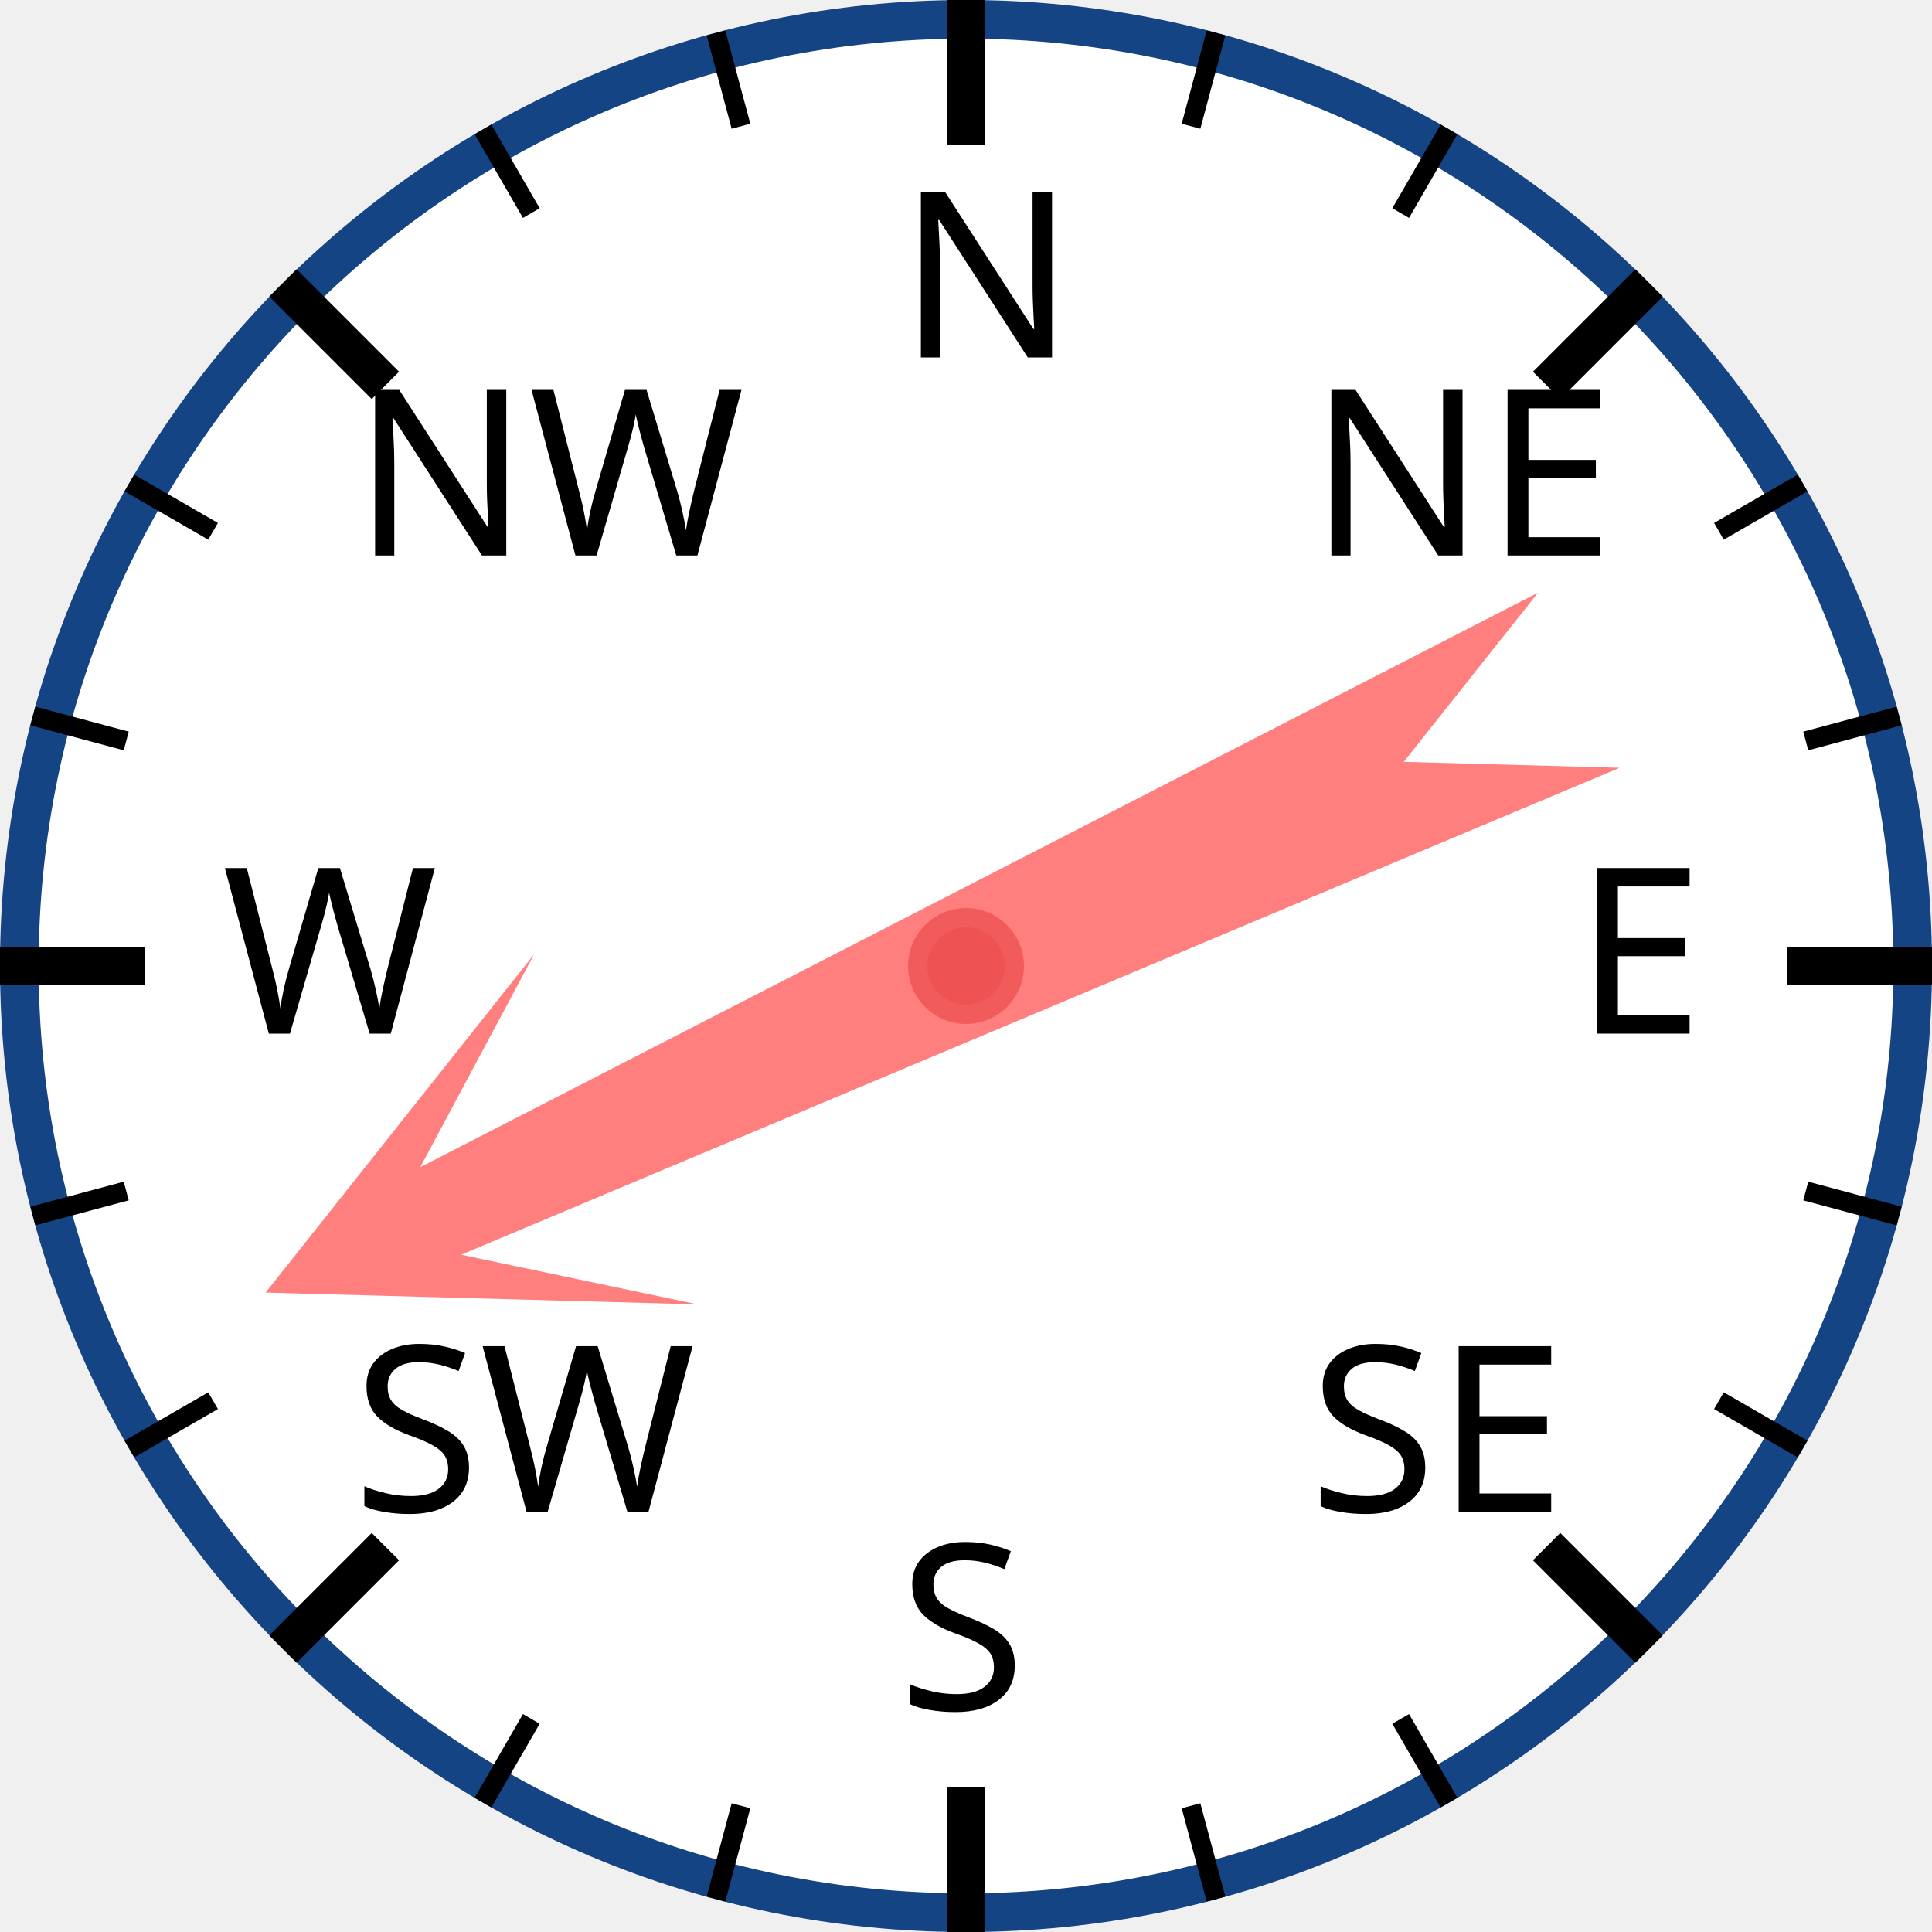
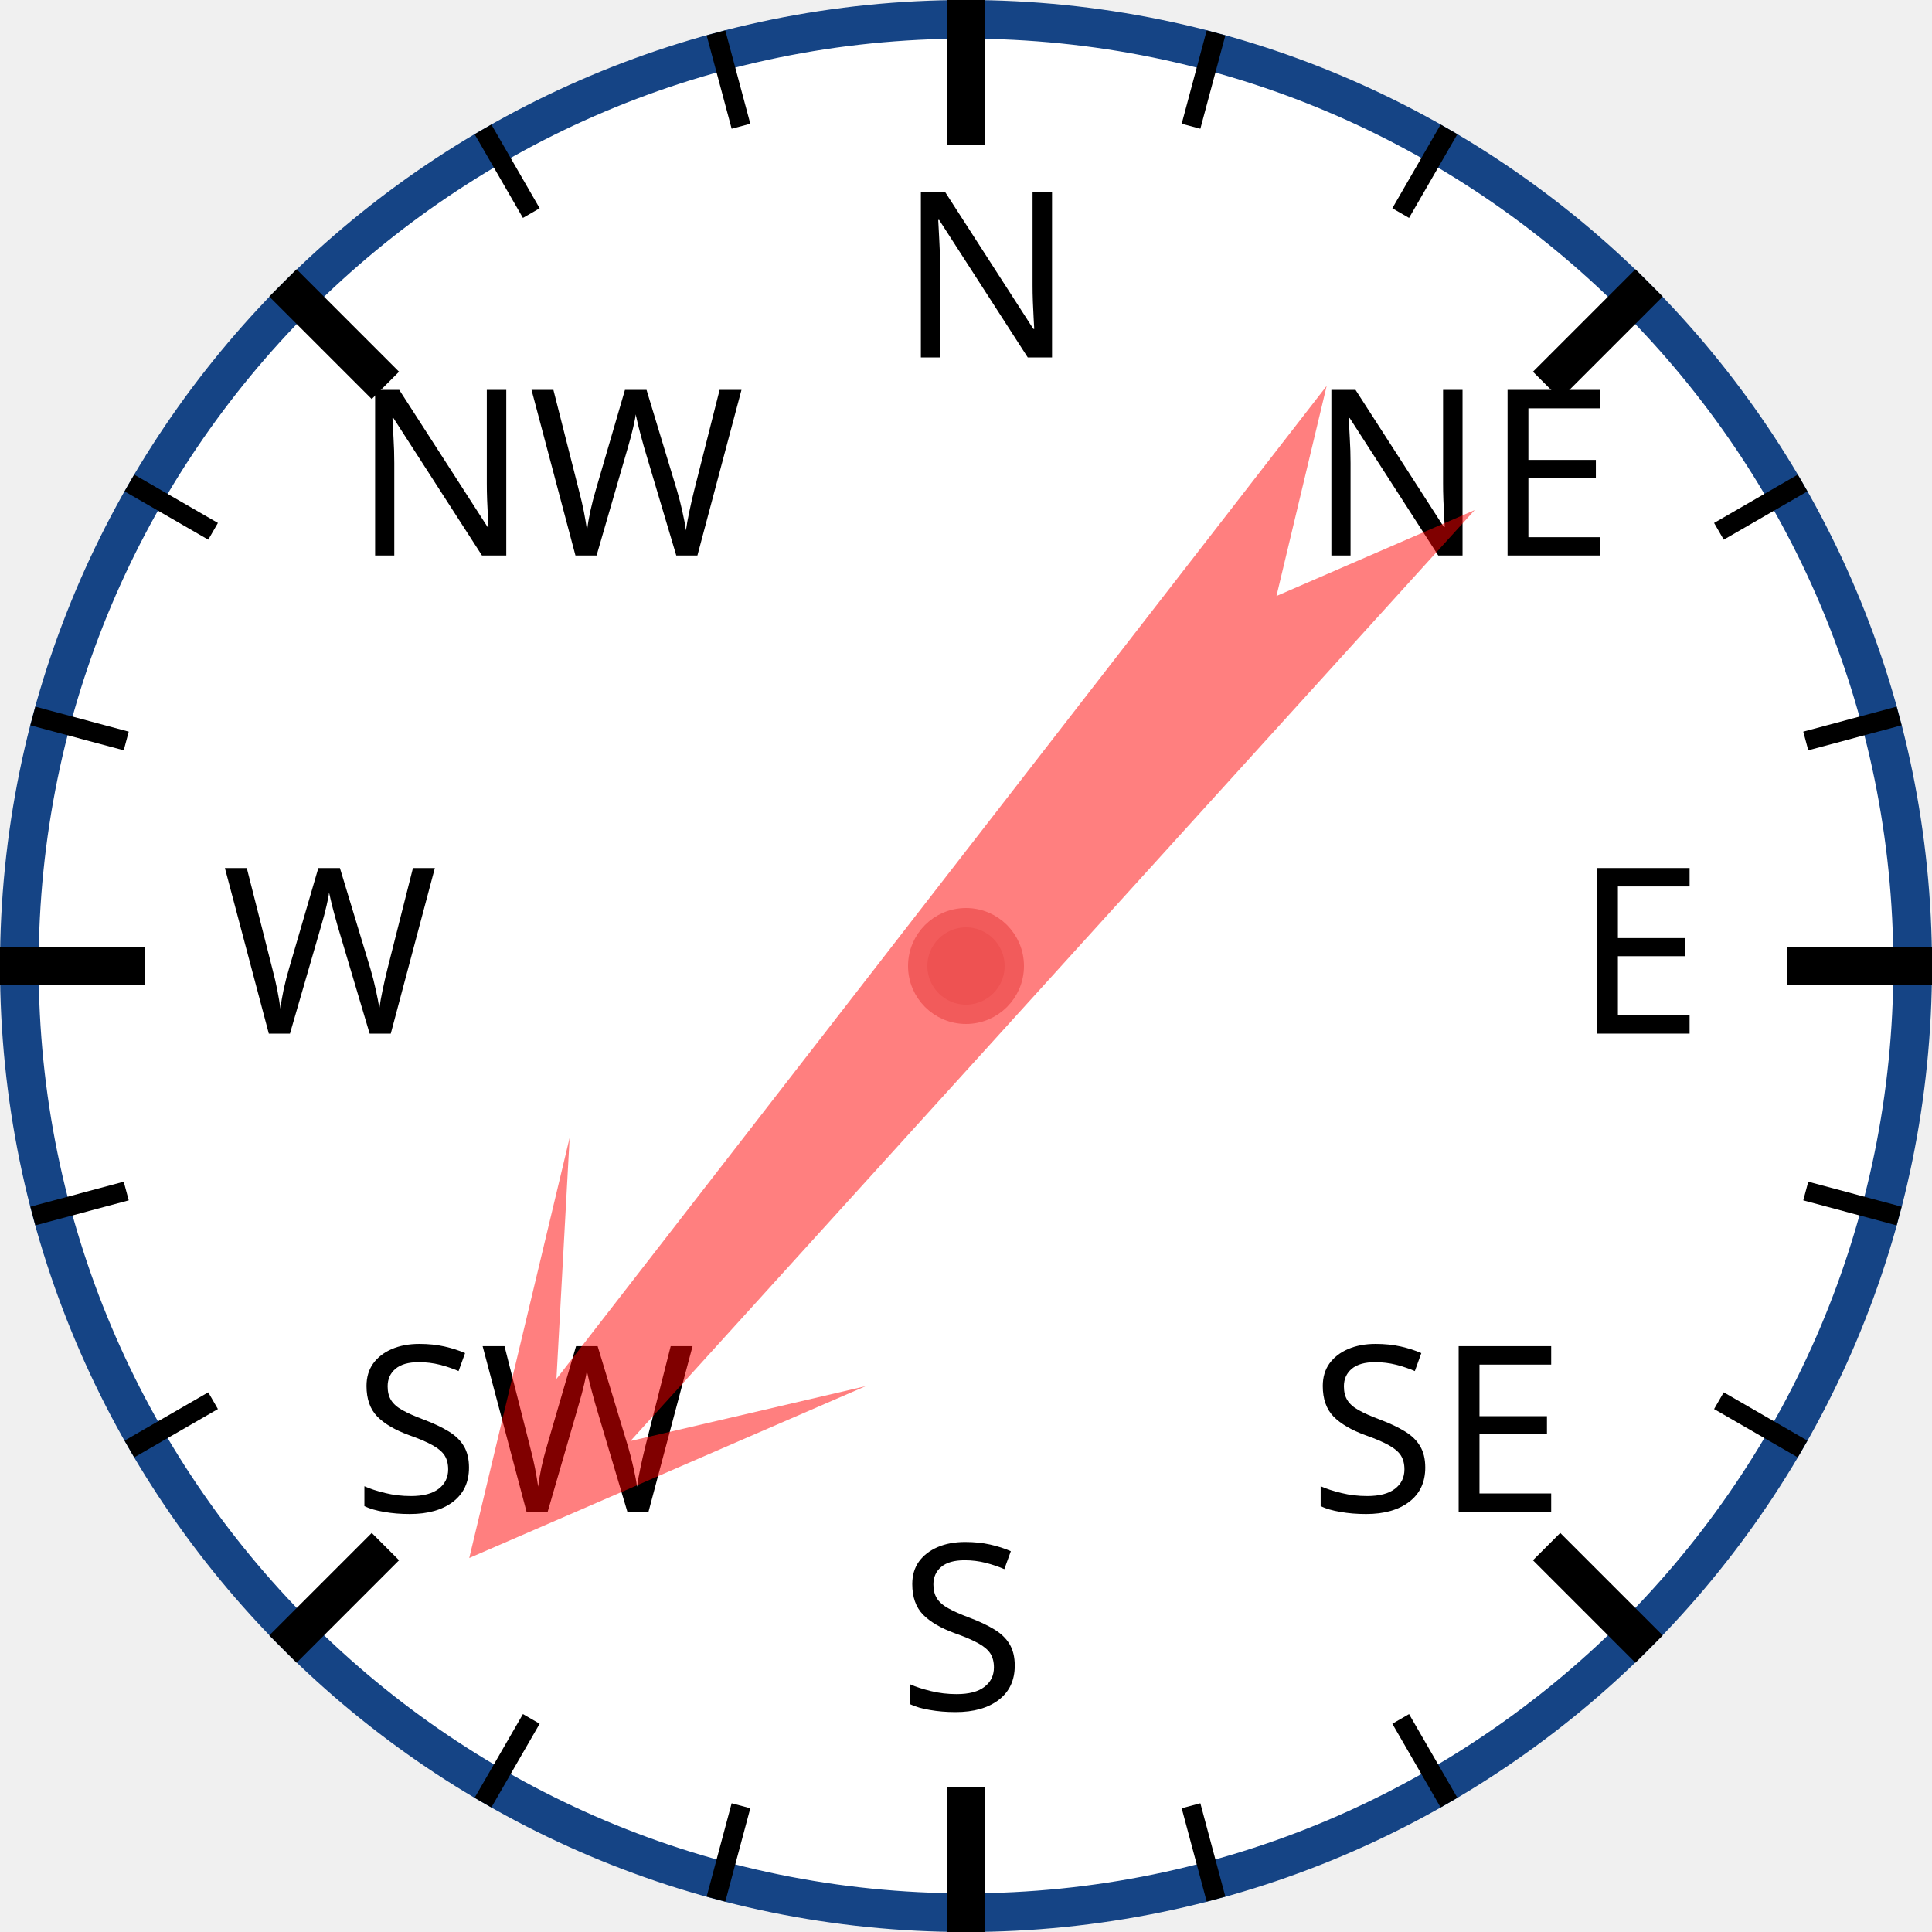
<svg xmlns="http://www.w3.org/2000/svg" width="120px" height="120px" viewBox="0 0 200 200">
  <circle cx="100" cy="100" r="98" style="fill: white; stroke: #154485; stroke-width: 4;" />
  <text x="93.0" y="37.0" style="font-family: sans-serif; font-size: 18pt;">N</text>
  <line x1="100.0" y1="0.0" x2="100.0" y2="15.0" style="stroke: black; stroke-width: 4;" />
  <line x1="74.118" y1="3.407" x2="76.706" y2="13.067" style="stroke: black; stroke-width: 2;" />
  <line x1="50" y1="13.397" x2="55" y2="22.058" style="stroke: black; stroke-width: 2;" />
  <text x="36.503" y="57.503" style="font-family: sans-serif; font-size: 18pt;">NW</text>
  <line x1="29.289" y1="29.289" x2="39.896" y2="39.896" style="stroke: black; stroke-width: 4;" />
  <line x1="13.397" y1="50" x2="22.058" y2="55" style="stroke: black; stroke-width: 2;" />
  <line x1="3.407" y1="74.118" x2="13.067" y2="76.706" style="stroke: black; stroke-width: 2;" />
  <text x="23.0" y="107.0" style="font-family: sans-serif; font-size: 18pt;">W</text>
  <line x1="0.0" y1="100.0" x2="15.0" y2="100.0" style="stroke: black; stroke-width: 4;" />
  <line x1="3.407" y1="125.882" x2="13.067" y2="123.294" style="stroke: black; stroke-width: 2;" />
  <line x1="13.397" y1="150" x2="22.058" y2="145" style="stroke: black; stroke-width: 2;" />
  <text x="36.503" y="156.497" style="font-family: sans-serif; font-size: 18pt;">SW</text>
  <line x1="29.289" y1="170.711" x2="39.896" y2="160.104" style="stroke: black; stroke-width: 4;" />
  <line x1="50" y1="186.603" x2="55" y2="177.942" style="stroke: black; stroke-width: 2;" />
  <line x1="74.118" y1="196.593" x2="76.706" y2="186.933" style="stroke: black; stroke-width: 2;" />
  <text x="93" y="177.0" style="font-family: sans-serif; font-size: 18pt;">S</text>
  <line x1="100" y1="200.0" x2="100" y2="185.0" style="stroke: black; stroke-width: 4;" />
  <line x1="125.882" y1="196.593" x2="123.294" y2="186.933" style="stroke: black; stroke-width: 2;" />
  <line x1="150.0" y1="186.603" x2="145.0" y2="177.942" style="stroke: black; stroke-width: 2;" />
  <text x="135.497" y="156.497" style="font-family: sans-serif; font-size: 18pt;">SE</text>
  <line x1="170.711" y1="170.711" x2="160.104" y2="160.104" style="stroke: black; stroke-width: 4;" />
  <line x1="186.603" y1="150" x2="177.942" y2="145" style="stroke: black; stroke-width: 2;" />
  <line x1="196.593" y1="125.882" x2="186.933" y2="123.294" style="stroke: black; stroke-width: 2;" />
  <text x="163.0" y="107" style="font-family: sans-serif; font-size: 18pt;">E</text>
  <line x1="200.0" y1="100" x2="185.0" y2="100" style="stroke: black; stroke-width: 4;" />
  <line x1="196.593" y1="74.118" x2="186.933" y2="76.706" style="stroke: black; stroke-width: 2;" />
  <line x1="186.603" y1="50" x2="177.942" y2="55" style="stroke: black; stroke-width: 2;" />
  <text x="135.497" y="57.503" style="font-family: sans-serif; font-size: 18pt;">NE</text>
  <line x1="170.711" y1="29.289" x2="160.104" y2="39.896" style="stroke: black; stroke-width: 4;" />
  <line x1="150" y1="13.397" x2="145" y2="22.058" style="stroke: black; stroke-width: 2;" />
  <line x1="125.882" y1="3.407" x2="123.294" y2="13.067" style="stroke: black; stroke-width: 2;" />
-   <polygon points="100 20 120 60 105 40 110 170 100 150 90 170 95 40 80 60" style="fill: red; fill-opacity: 0.5;" transform="rotate(245,100,100)" />
+   <polygon points="100 20 120 60 105 40 110 170 100 150 90 170 95 40 80 60" style="fill: red; fill-opacity: 0.5;" transform="rotate(220,100,100)" />
  <circle cx="100" cy="100" r="5" style="fill: #EE5252; stroke: #F25B5B; stroke-width: 2;" />
</svg>
